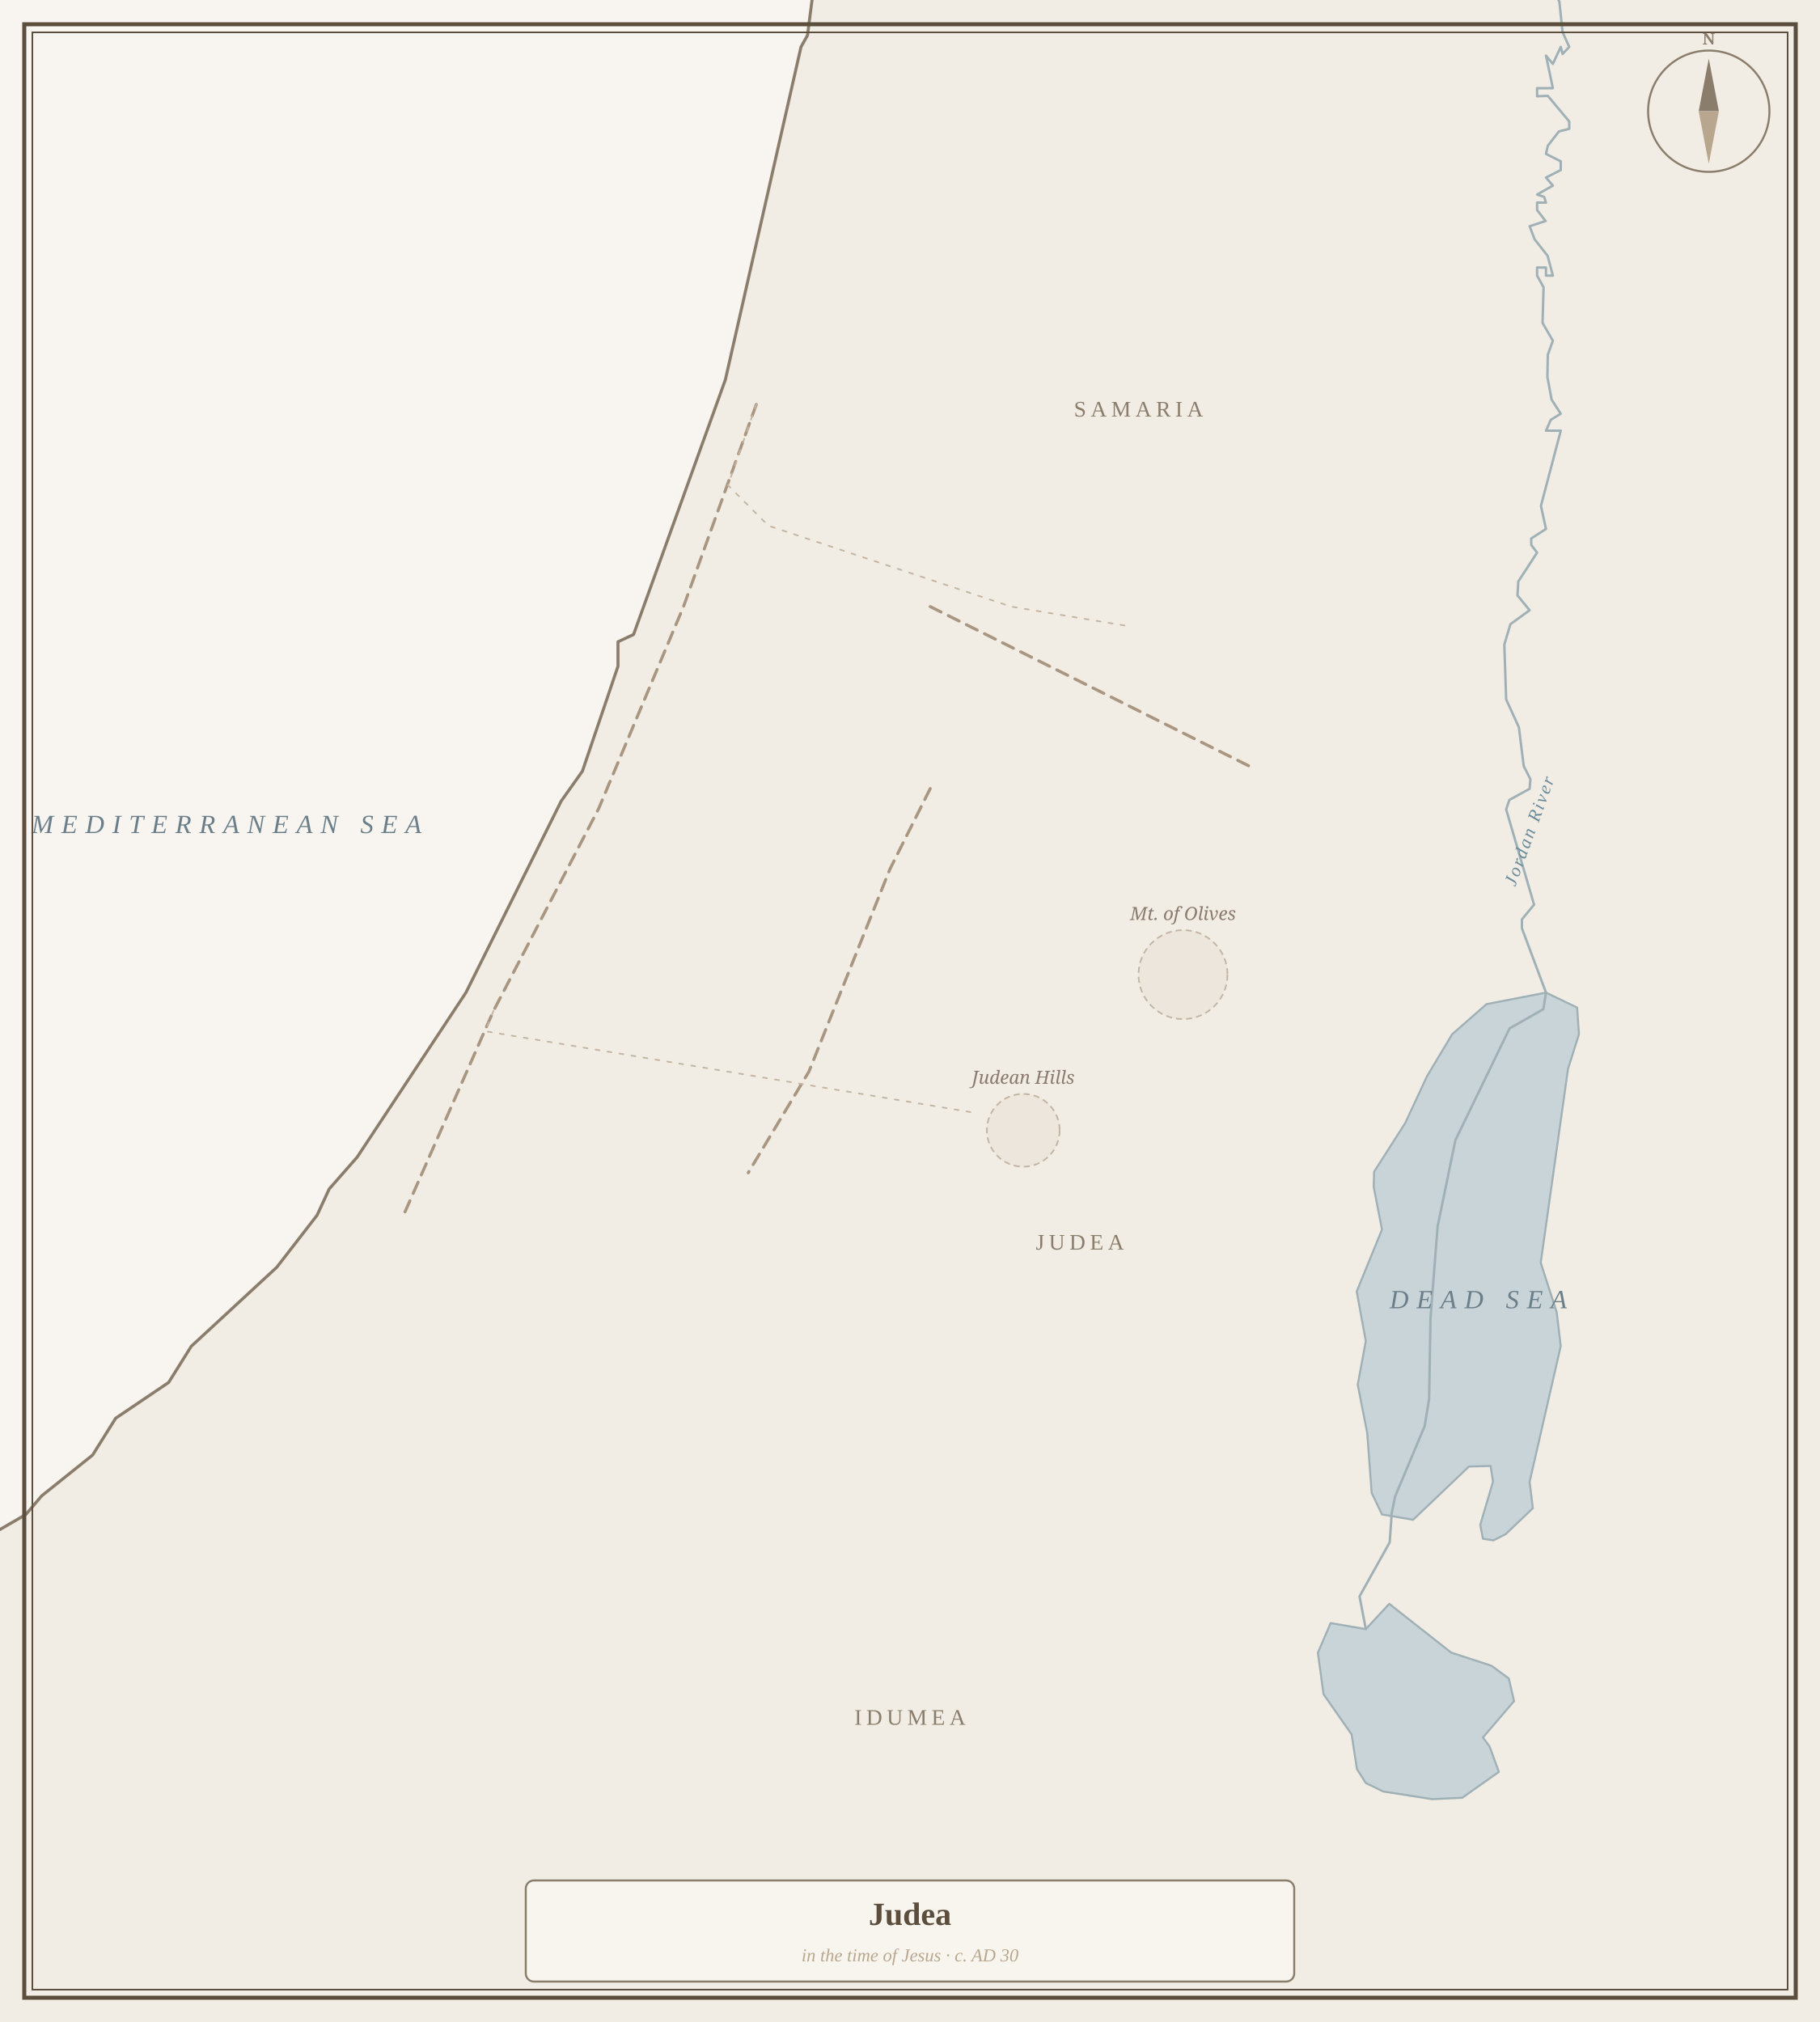
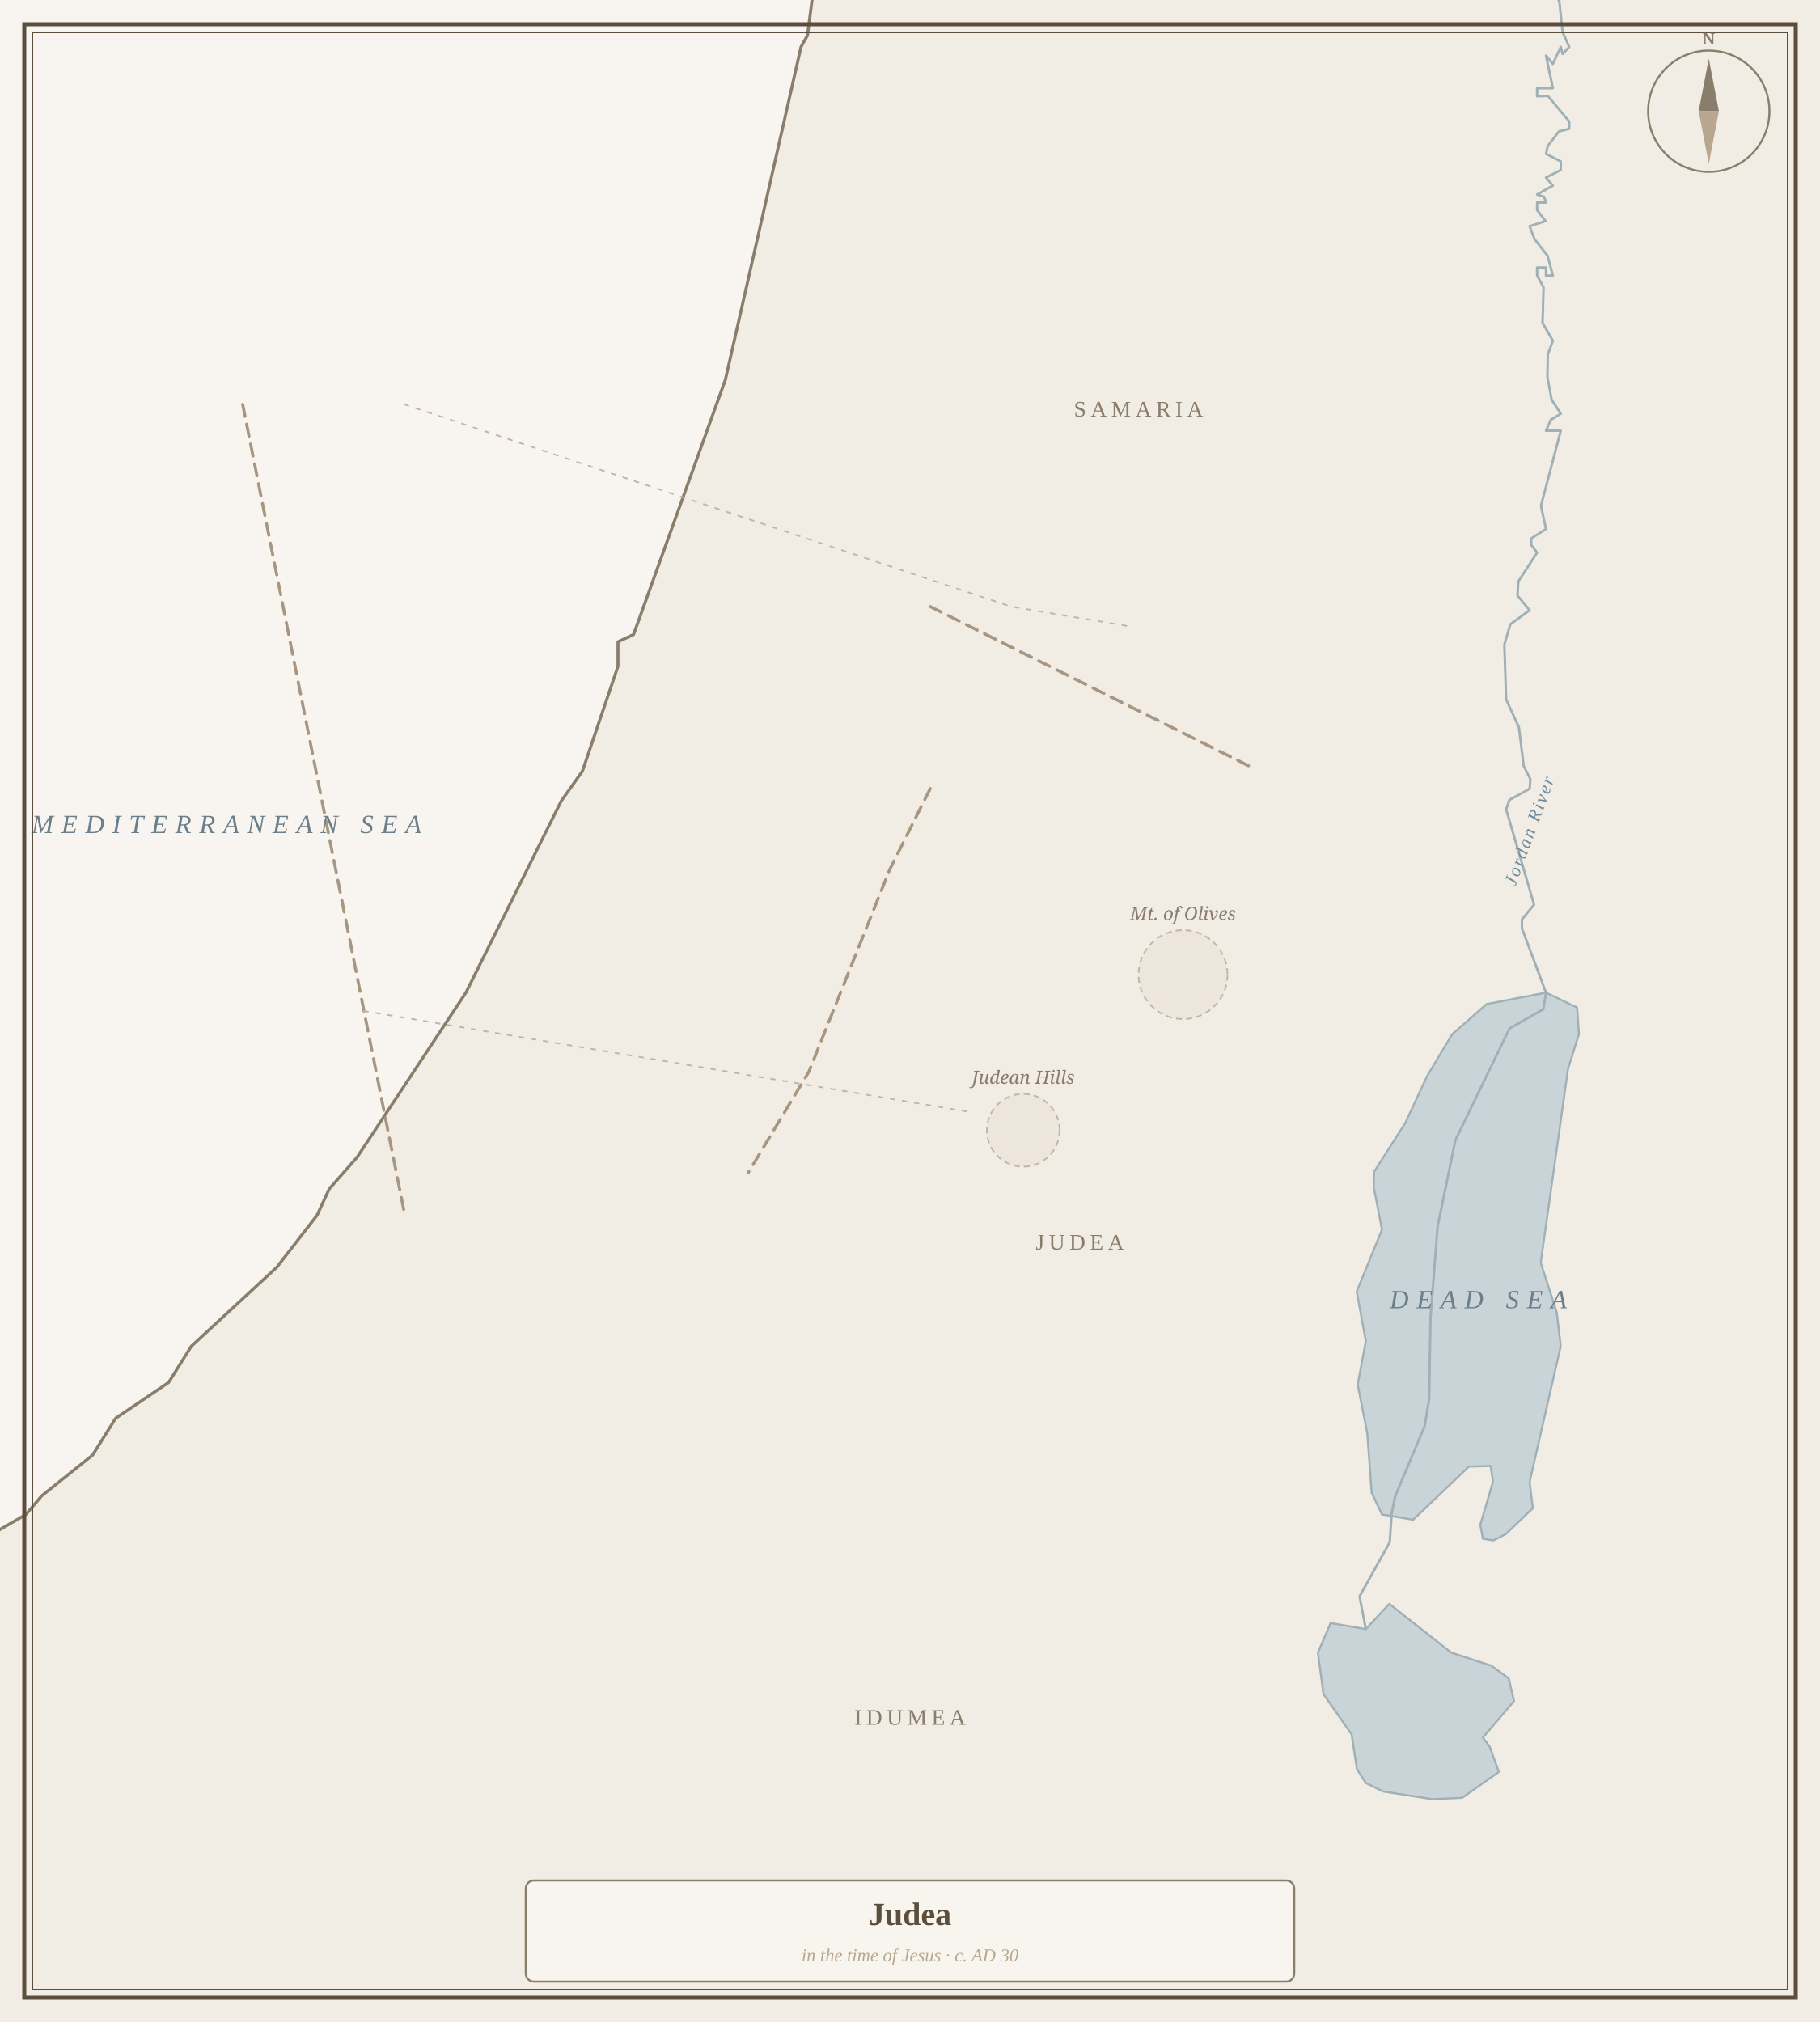
<svg xmlns="http://www.w3.org/2000/svg" viewBox="0 0 900 1000" width="900" height="1000">
  <defs>
    <filter id="parchment-texture">
      <feTurbulence type="fractalNoise" baseFrequency="0.04" numOctaves="3" result="noise" />
      <feColorMatrix type="matrix" values="0 0 0 0 0.95  0 0 0 0 0.93  0 0 0 0 0.89  0 0 0 0.04 0" in="noise" result="tint" />
      <feBlend in="SourceGraphic" in2="tint" mode="multiply" />
    </filter>
  </defs>
  <rect x="0" y="0" width="900" height="1000" fill="#F8F5F0" />
  <polygon points="-45,1050 -45,782.5 12.8,749 20.6,739.8 45.8,719.6 57.2,701.4 83.4,683.7 94.6,665.8 136.9,626.7 156.8,601 162.8,588 176.6,572.3 230.4,490.9 277.5,396.2 288,381.4 305.6,329.5 305.6,317.4 313.3,313.8 358.7,187.8 396.1,23.2 399.3,17.5 402.7,-8.8 405.5,-16.6 404.5,-25.3 411.1,-50 945,-50 945,1050" fill="#F1EDE4" stroke="none" />
  <polygon points="764.5,490.9 779.9,498.3 780.8,511.5 775.4,528.6 761.9,624.5 769.8,649 771.8,665.7 756.4,732.9 758,745.9 744.6,758.7 738.5,761.8 733.3,761 732,754.1 738.3,732.8 737.1,725 726.4,725.3 698.8,751.6 683.4,749 678.3,738.3 676.1,708.7 671.4,684.8 675.4,663.3 670.9,638.7 683.4,608.1 679.3,587 679.5,579.5 694.9,555.4 705.7,532.2 718.1,511.5 735.1,496.6 764.5,490.9" fill="#C9D4D8" stroke="#9FB0B6" stroke-width="1" stroke-linejoin="round" />
  <polygon points="737.5,823.8 746.1,830.1 748.7,841.3 733.3,859.3 736.6,863.7 741.2,876.3 723.1,889.1 708.3,889.8 684,886 675.4,881.8 671,874.9 668.4,857.8 654.5,837.9 651.7,817.4 658,802.7 675.4,805.7 687,793.2 717.6,817.3 737.5,823.8" fill="#C9D4D8" stroke="#9FB0B6" stroke-width="1" stroke-linejoin="round" />
  <polyline points="687.9,749.8 689.9,740.1 704.5,705.3 706.7,691.9 707.4,651.7 710.9,606.6 719.7,563.9 746.5,508.6 763.2,499.1 764.5,490.9" fill="none" stroke="#9FB0B6" stroke-width="1.2" stroke-linecap="round" stroke-linejoin="round" />
  <polyline points="764.4,-50 768.2,-30.8 765,-24.2 764.7,-19.3 767,-15.1 771.8,-12.6 771.8,-9 767.9,-9 767.9,-4.6 771.1,0.7 772.7,15.9 776,23.2 772.7,26.7 771.8,23.2 767.9,31.6 764.5,27.5 767.9,43.6 760.1,43.6 760.1,47.6 765.4,47.4 776,60.1 776,63.7 770.9,65 765.4,72.1 764.5,76.1 771.8,79.8 771.8,84.1 764.5,87.8 767.9,91.8 760.1,96.2 763.6,97.4 764.5,100.2 760.1,100.2 760.1,103.9 764.3,109.3 756.4,111.9 758.9,118.4 765.3,126.5 767.9,136.3 764.5,136.3 764.5,132.3 760.1,132.3 760.1,136.3 763.3,142.1 762.8,159.7 767.9,168.5 765.4,175.4 765.2,186.5 767.3,197.7 771.8,204.6 766.9,207.6 764.5,213 771.8,213 762,250.2 764.5,261.6 757.2,266.3 757.2,269.5 760.1,273.3 750.8,287.6 750.4,294.5 756.4,301.8 746.9,308.7 743.9,318.8 744.8,345.9 751.1,359.7 753.5,378.9 756.8,385.4 756.4,390.1 746.4,395.6 744.8,400.3 758.6,447.4 752.6,454.7 752.6,459.1 764.5,490.9" fill="none" stroke="#9FB0B6" stroke-width="1.2" stroke-linecap="round" stroke-linejoin="round" />
  <polyline points="688.1,750.1 687.2,762.8 672.3,789.5 675.4,805.6" fill="none" stroke="#9FB0B6" stroke-width="1.2" stroke-linecap="round" stroke-linejoin="round" />
  <polygon points="-45,1050 -45,782.5 12.8,749 20.6,739.8 45.8,719.6 57.2,701.4 83.4,683.7 94.6,665.8 136.9,626.7 156.8,601 162.8,588 176.6,572.3 230.4,490.9 277.5,396.2 288,381.4 305.6,329.5 305.6,317.4 313.3,313.8 358.7,187.8 396.1,23.2 399.3,17.5 402.7,-8.8 405.5,-16.6 404.5,-25.3 411.1,-50 945,-50 945,1050" fill="none" stroke="#8B7D6B" stroke-width="1.5" stroke-linejoin="round" />
  <circle cx="585" cy="482" r="22" fill="rgba(196,181,163,0.12)" stroke="#C4B5A3" stroke-width="0.8" stroke-dasharray="3,2" />
  <text x="585" y="455" text-anchor="middle" font-family="Georgia, serif" font-style="italic" font-size="9" fill="#8B7A6D">Mt. of Olives</text>
  <circle cx="506" cy="559" r="18" fill="rgba(196,181,163,0.12)" stroke="#C4B5A3" stroke-width="0.8" stroke-dasharray="3,2" />
  <text x="506" y="536" text-anchor="middle" font-family="Georgia, serif" font-style="italic" font-size="9" fill="#8B7A6D">Judean Hills</text>
  <g id="overlay-judea" fill="none" stroke="#A89680" stroke-width="1.5" stroke-dasharray="6,4" stroke-linecap="round" stroke-linejoin="round">
    <polyline points="460,300 520,330 580,360 620,380" />
    <polyline points="460,390 440,430 420,480 400,530 370,580" />
-     <polyline points="374,200 338,300 296,400 244,500 200,600" />
+     <polyline points="120,200 140,300 160,400 180,500 200,600" />
  </g>
  <g fill="none" stroke="#C4B5A3" stroke-width="0.8" stroke-dasharray="2,4" stroke-linecap="round">
-     <polyline points="374,200 367,220 360,240 380,260 440,280 500,300 560,310" />
-     <polyline points="244,500 240,510 300,520 360,530 420,540 480,550" />
+     <polyline points="200,200 260,220 320,240 380,260 440,280 500,300 560,310" />
+     <polyline points="180,500 240,510 300,520 360,530 420,540 480,550" />
  </g>
  <text x="112" y="412" text-anchor="middle" font-family="Georgia, 'Times New Roman', serif" font-size="13" font-style="italic" font-weight="normal" letter-spacing="0.3em" fill="#6B7F8A">MEDITERRANEAN SEA</text>
  <text x="731" y="647" text-anchor="middle" font-family="Georgia, 'Times New Roman', serif" font-size="13" font-style="italic" font-weight="normal" letter-spacing="0.3em" fill="#6B7F8A">DEAD SEA</text>
  <text x="534" y="618" text-anchor="middle" font-family="Georgia, 'Times New Roman', serif" font-size="11" font-style="normal" font-weight="normal" letter-spacing="0.2em" fill="#8B7D6B">JUDEA</text>
  <text x="563" y="206" text-anchor="middle" font-family="Georgia, 'Times New Roman', serif" font-size="11" font-style="normal" font-weight="normal" letter-spacing="0.2em" fill="#8B7D6B">SAMARIA</text>
  <text x="450" y="853" text-anchor="middle" font-family="Georgia, 'Times New Roman', serif" font-size="11" font-style="normal" font-weight="normal" letter-spacing="0.2em" fill="#8B7D6B">IDUMEA</text>
  <text x="759" y="412" text-anchor="middle" font-family="Georgia, 'Times New Roman', serif" font-size="9" font-style="italic" font-weight="normal" letter-spacing="0.1em" fill="#6B8B9A" transform="rotate(-70, 759, 412)">Jordan River</text>
  <rect x="12" y="12" width="876" height="976" fill="none" stroke="#5C4E3D" stroke-width="2" />
  <rect x="16" y="16" width="868" height="968" fill="none" stroke="#5C4E3D" stroke-width="0.8" />
  <rect x="260" y="930" width="380" height="50" rx="4" fill="rgba(248,245,240,0.92)" stroke="#8B7D6B" stroke-width="1" />
  <text x="450" y="952" text-anchor="middle" font-family="Georgia, 'Times New Roman', serif" font-size="16" font-weight="bold" fill="#5C4E3D">Judea</text>
  <text x="450" y="970" text-anchor="middle" font-family="Georgia, 'Times New Roman', serif" font-size="9" font-style="italic" fill="#B8A68E">in the time of Jesus · c. AD 30</text>
  <circle cx="845" cy="55" r="30" fill="#F1EDE4" stroke="#8B7D6B" stroke-width="1" />
  <polygon points="845,29 840,55 850,55" fill="#8B7D6B" />
  <polygon points="845,81 840,55 850,55" fill="#B8A68E" />
  <text x="845" y="22" text-anchor="middle" font-family="Georgia, serif" font-size="8" font-weight="bold" fill="#8B7D6B">N</text>
</svg>
